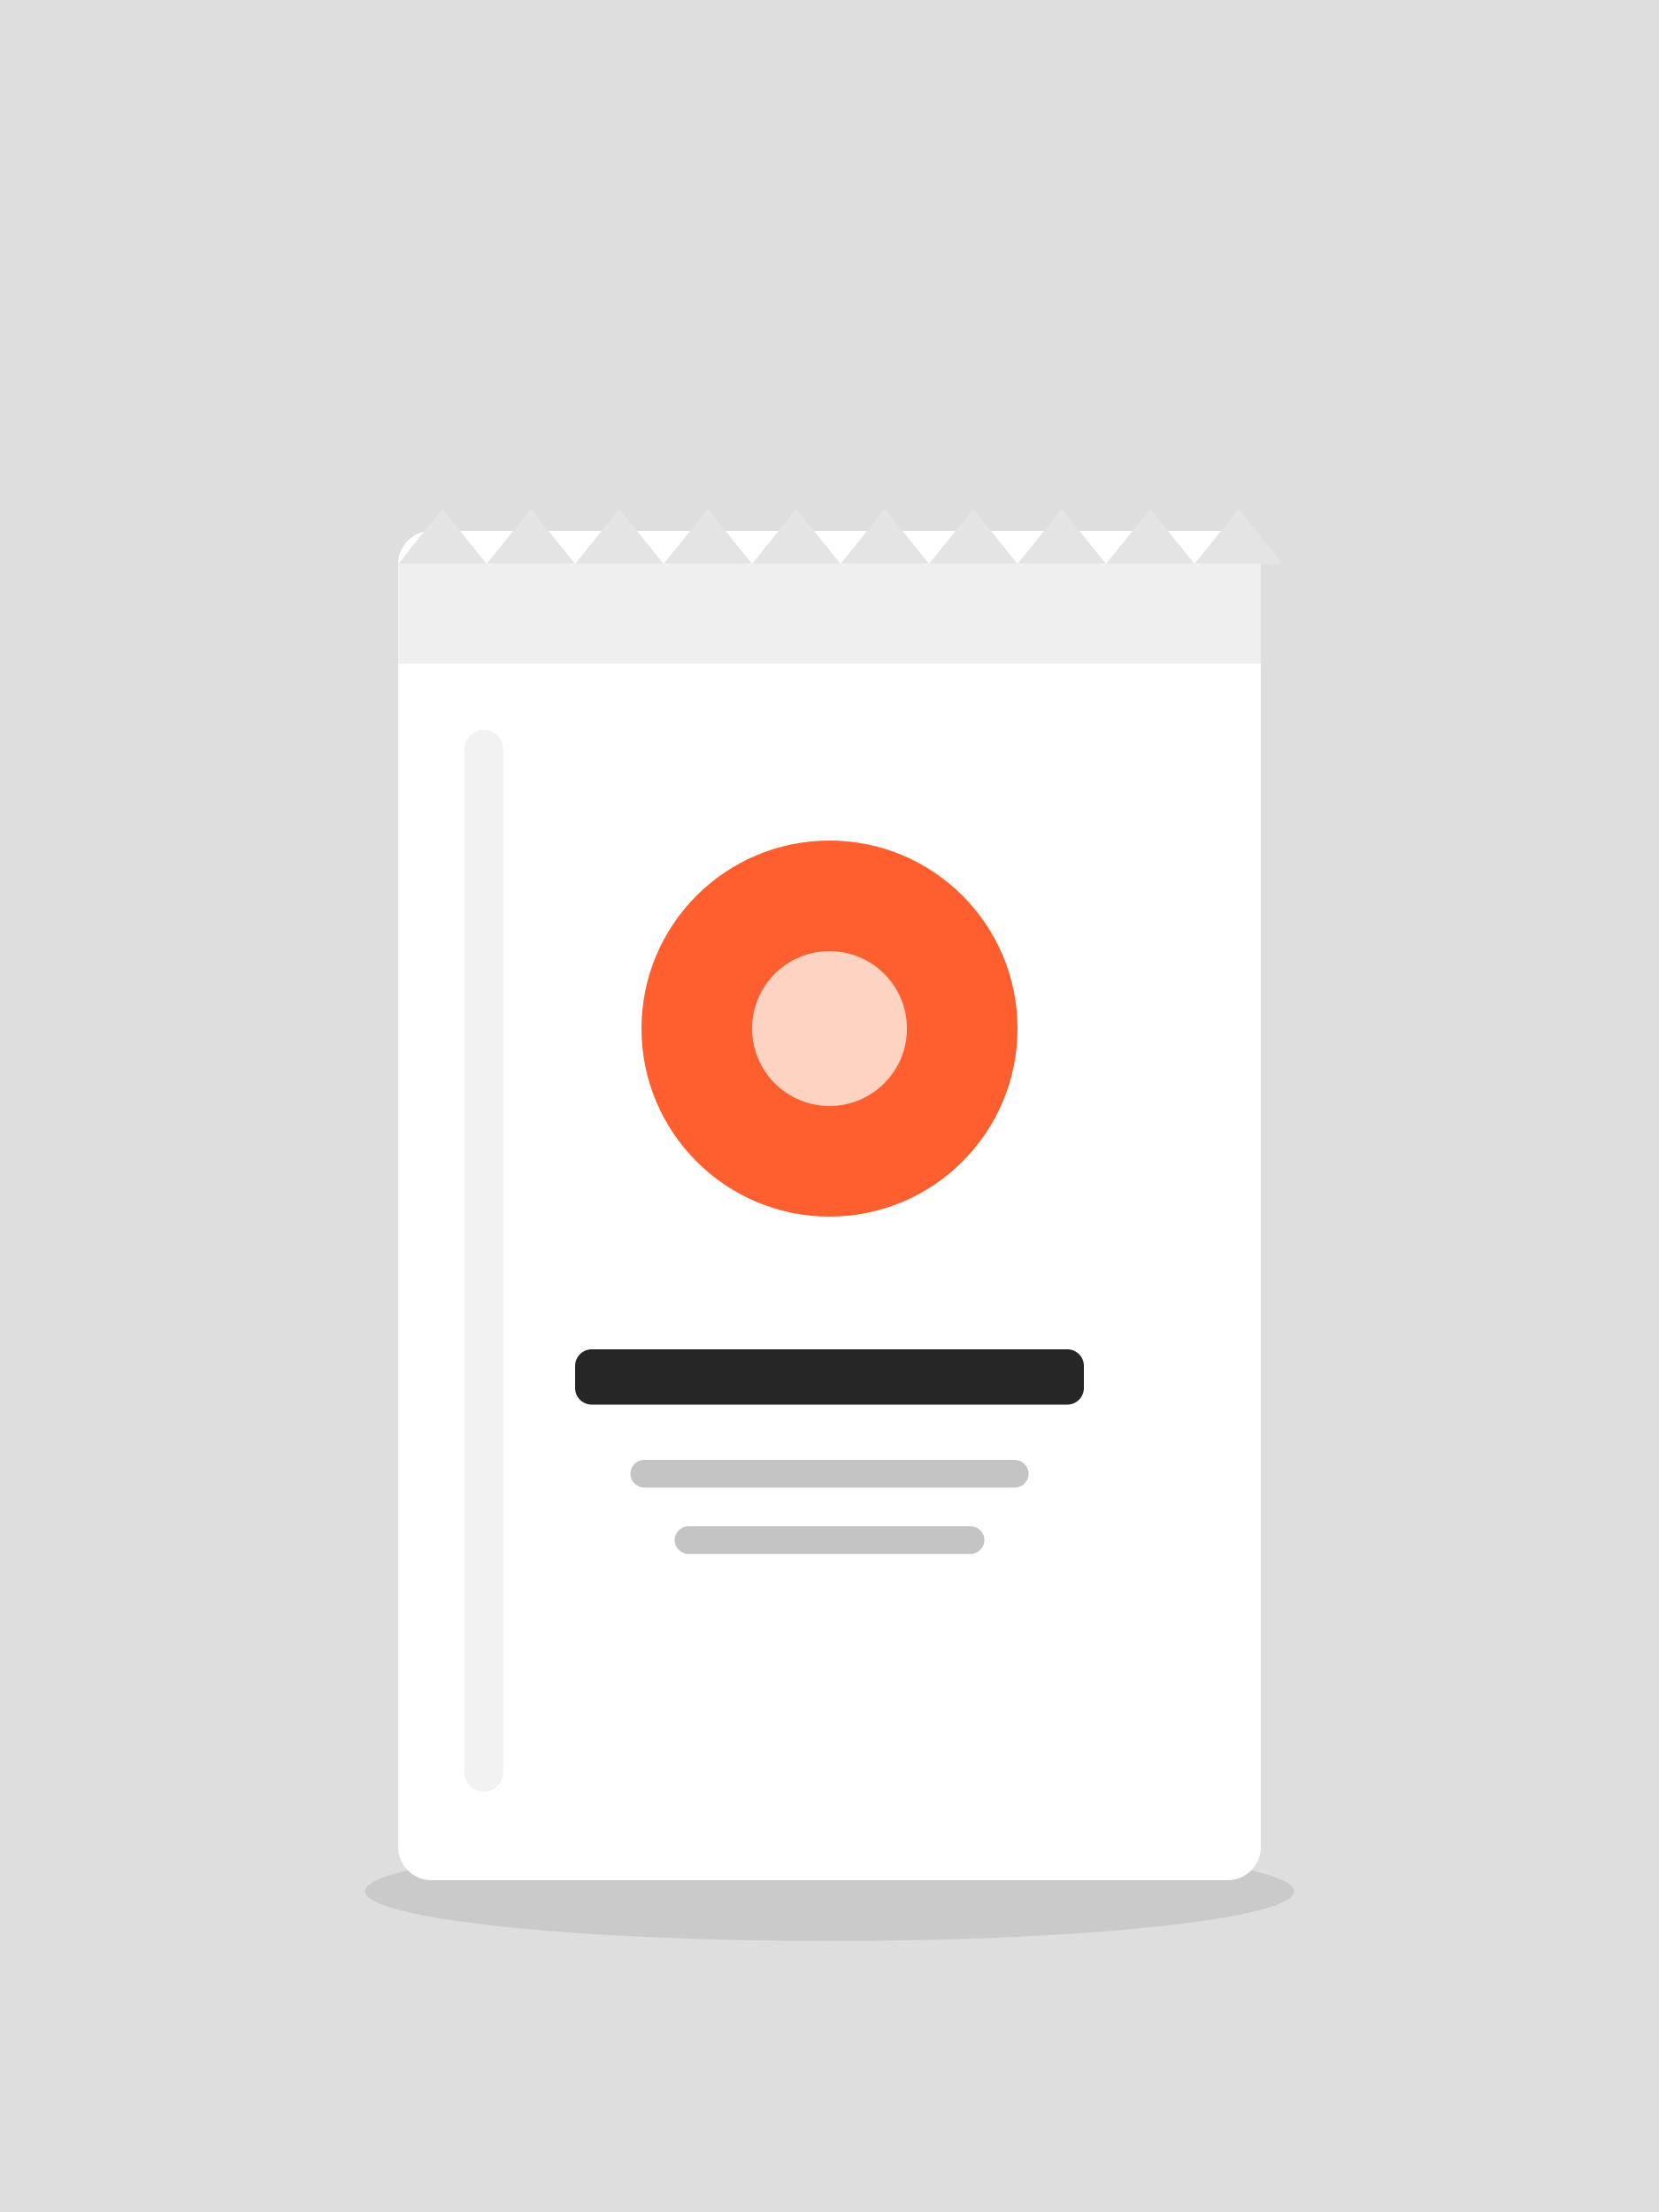
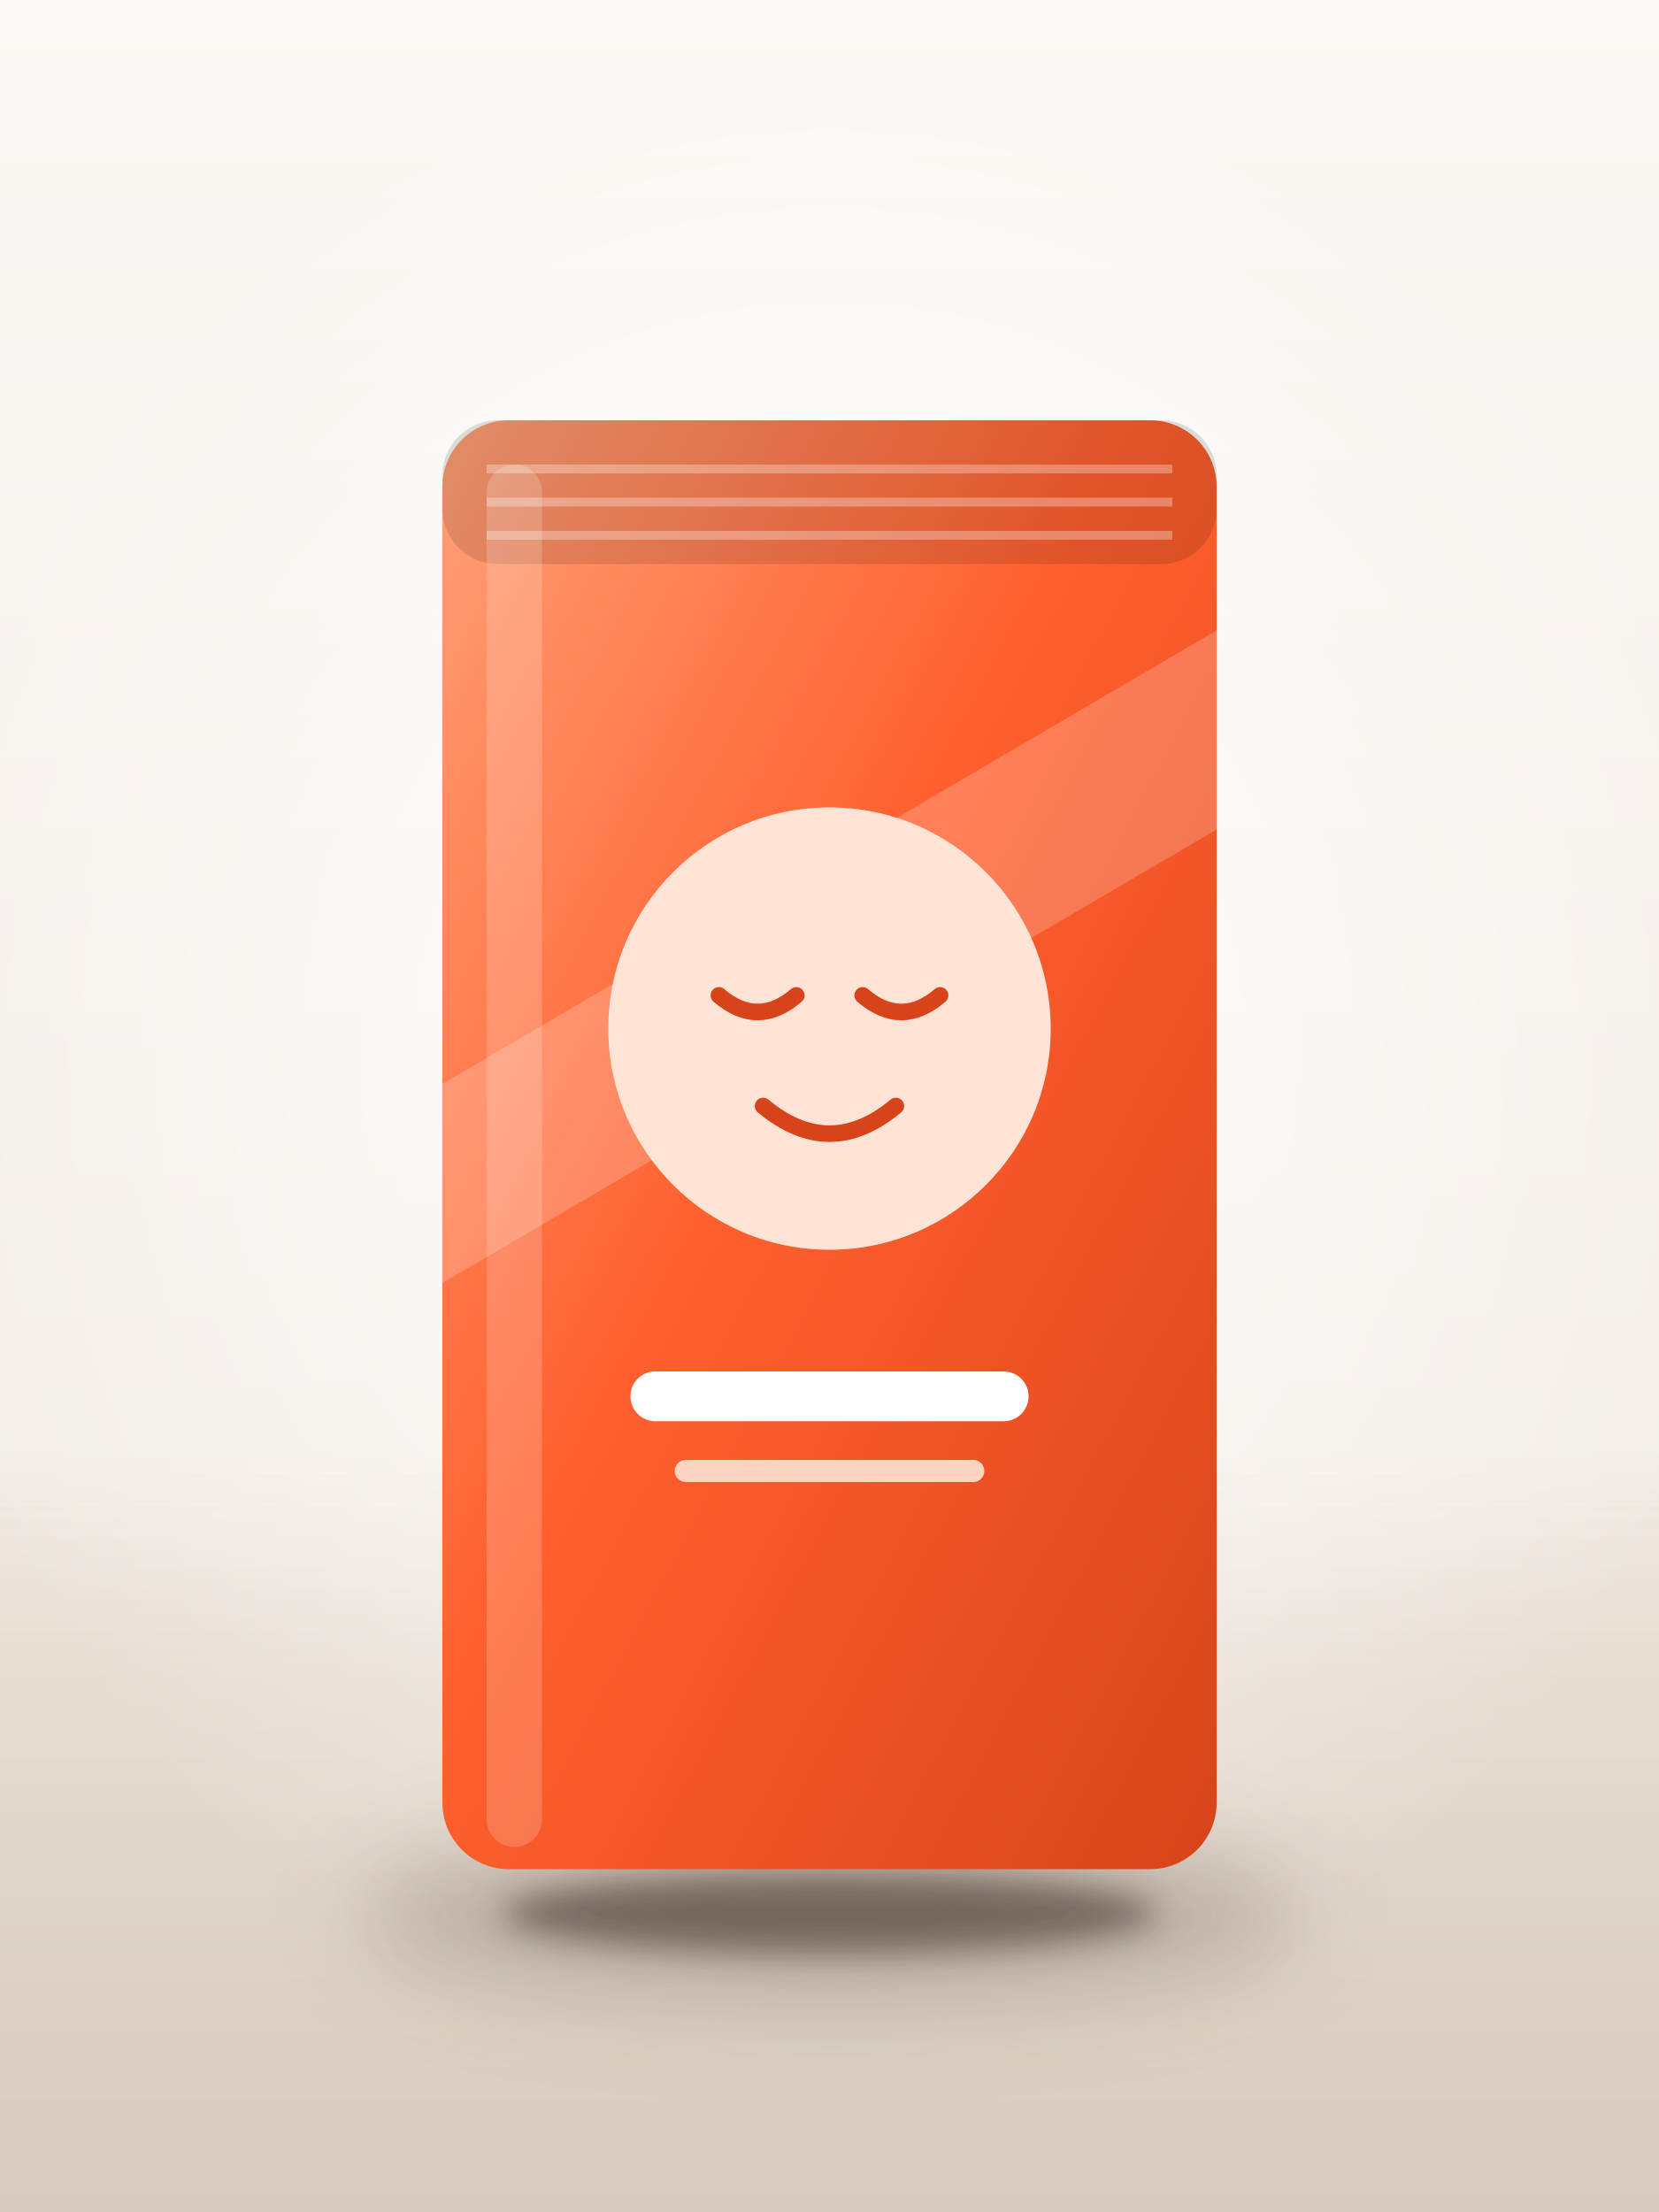
<svg xmlns="http://www.w3.org/2000/svg" viewBox="0 0 300 400" role="img" aria-label="Minh họa túi mặt nạ giấy">
-   <rect width="300" height="400" fill="#dedede" />
-   <ellipse cx="150" cy="342" rx="84" ry="9" fill="#cacaca" />
-   <rect x="72" y="96" width="156" height="244" rx="6" fill="#ffffff" />
-   <polygon points="72,102 80,92 88,102" fill="#e4e4e4" />
-   <polygon points="88,102 96,92 104,102" fill="#e4e4e4" />
-   <polygon points="104,102 112,92 120,102" fill="#e4e4e4" />
-   <polygon points="120,102 128,92 136,102" fill="#e4e4e4" />
-   <polygon points="136,102 144,92 152,102" fill="#e4e4e4" />
-   <polygon points="152,102 160,92 168,102" fill="#e4e4e4" />
-   <polygon points="168,102 176,92 184,102" fill="#e4e4e4" />
-   <polygon points="184,102 192,92 200,102" fill="#e4e4e4" />
-   <polygon points="200,102 208,92 216,102" fill="#e4e4e4" />
-   <polygon points="216,102 224,92 232,102" fill="#e4e4e4" />
-   <rect x="72" y="102" width="156" height="18" fill="#efefef" />
-   <circle cx="150" cy="186" r="34" fill="#ff5f2e" />
-   <circle cx="150" cy="186" r="14" fill="#ffd3c2" />
-   <rect x="104" y="244" width="92" height="10" rx="3" fill="#262626" />
-   <rect x="114" y="264" width="72" height="5" rx="2.5" fill="#c4c4c4" />
-   <rect x="122" y="276" width="56" height="5" rx="2.5" fill="#c4c4c4" />
-   <rect x="84" y="132" width="7" height="192" rx="3.5" fill="#f2f2f2" />
+   <defs>
+     <filter id="blur8" x="-50%" y="-50%" width="200%" height="200%">
+       <feGaussianBlur stdDeviation="8" />
+     </filter>
+     <filter id="blur3" x="-50%" y="-50%" width="200%" height="200%">
+       <feGaussianBlur stdDeviation="3" />
+     </filter>
+     <filter id="blur24" x="-50%" y="-50%" width="200%" height="200%">
+       <feGaussianBlur stdDeviation="24" />
+     </filter>
+     <linearGradient id="g1" x1="0" y1="0" x2="0" y2="1">
+       <stop offset="0" stop-color="#fbf8f5" />
+       <stop offset="1" stop-color="#efe8e1" />
+     </linearGradient>
+     <linearGradient id="g2" x1="0" y1="0" x2="0" y2="1">
+       <stop offset="0" stop-color="#e7ddd3" stop-opacity="0" />
+       <stop offset="0.28" stop-color="#e7ddd3" />
+       <stop offset="1" stop-color="#d6c9bd" />
+     </linearGradient>
+     <radialGradient id="g3" cx="0.5" cy="0.5" r="0.5">
+       <stop offset="0" stop-color="#ffffff" stop-opacity="0.9" />
+       <stop offset="1" stop-color="#ffffff" stop-opacity="0" />
+     </radialGradient>
+     <linearGradient id="g4" x1="0" y1="0" x2="1" y2="1">
+       <stop offset="0" stop-color="#ffa077" />
+       <stop offset="0.45" stop-color="#ff5f2e" />
+       <stop offset="1" stop-color="#d8441a" />
+     </linearGradient>
+   </defs>
+   <rect width="300" height="400" fill="url(#g1)" />
+   <rect y="262" width="300" height="138" fill="url(#g2)" />
+   <ellipse cx="150" cy="190" rx="170" ry="190" fill="url(#g3)" />
+   <ellipse cx="150" cy="346" rx="85.1" ry="16.6" fill="#4a3528" opacity="0.25" filter="url(#blur8)" />
+   <ellipse cx="150" cy="346" rx="59.2" ry="7.3" fill="#3a2a20" opacity="0.55" filter="url(#blur3)" />
+   <g transform="translate(150 346) rotate(0) scale(1)">
+     <rect x="-70" y="-270" width="140" height="262" rx="12" fill="url(#g4)" />
+     <rect x="-70" y="-270" width="140" height="26" rx="10" fill="#000" opacity=".12" />
+     <rect x="-62" y="-262" width="124" height="1.6" fill="#fff" opacity=".3" />
+     <rect x="-62" y="-256" width="124" height="1.6" fill="#fff" opacity=".3" />
+     <rect x="-62" y="-250" width="124" height="1.6" fill="#fff" opacity=".3" />
+     <polygon points="-70,-150 70,-232 70,-196 -70,-114" fill="#fff" opacity=".2" />
+     <circle cx="0" cy="-160" r="40" fill="#ffe4d6" />
+     <path d="M-20 -166 q7 6 14 0 M6 -166 q7 6 14 0" stroke="#d8441a" stroke-width="3" fill="none" stroke-linecap="round" />
+     <path d="M-12 -146 q12 10 24 0" stroke="#d8441a" stroke-width="3" fill="none" stroke-linecap="round" />
+     <rect x="-36" y="-98" width="72" height="9" rx="4.5" fill="#fff" />
+     <rect x="-28" y="-82" width="56" height="4" rx="2" fill="#ffd3c2" />
+     <rect x="-62" y="-262" width="10" height="250" rx="5" fill="#fff" opacity=".18" />
+   </g>
</svg>
